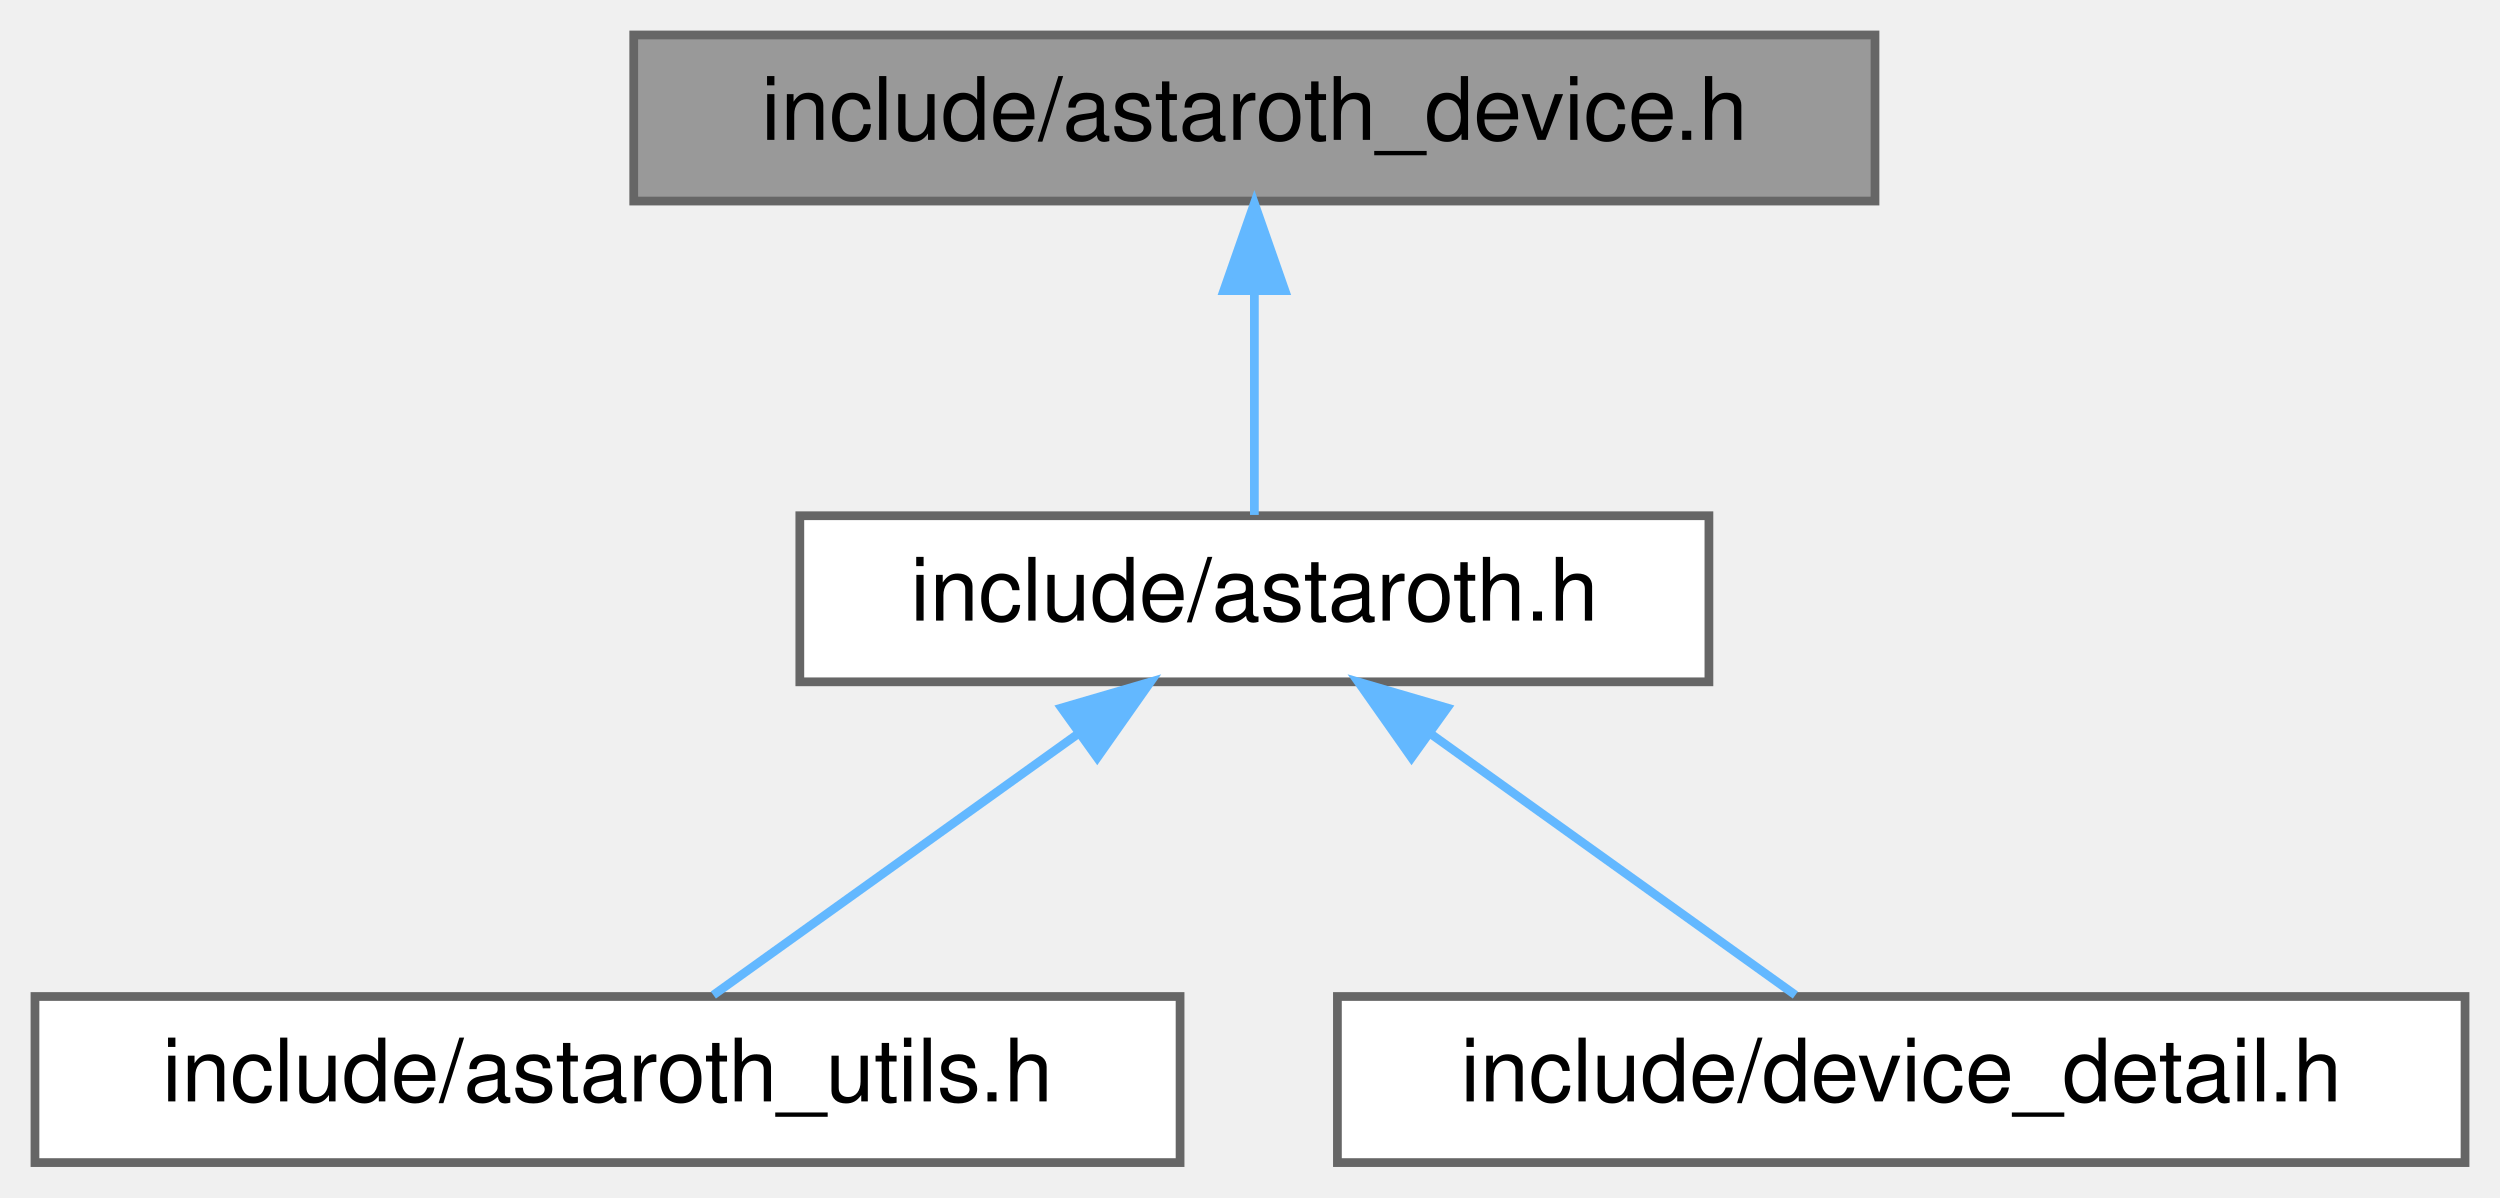
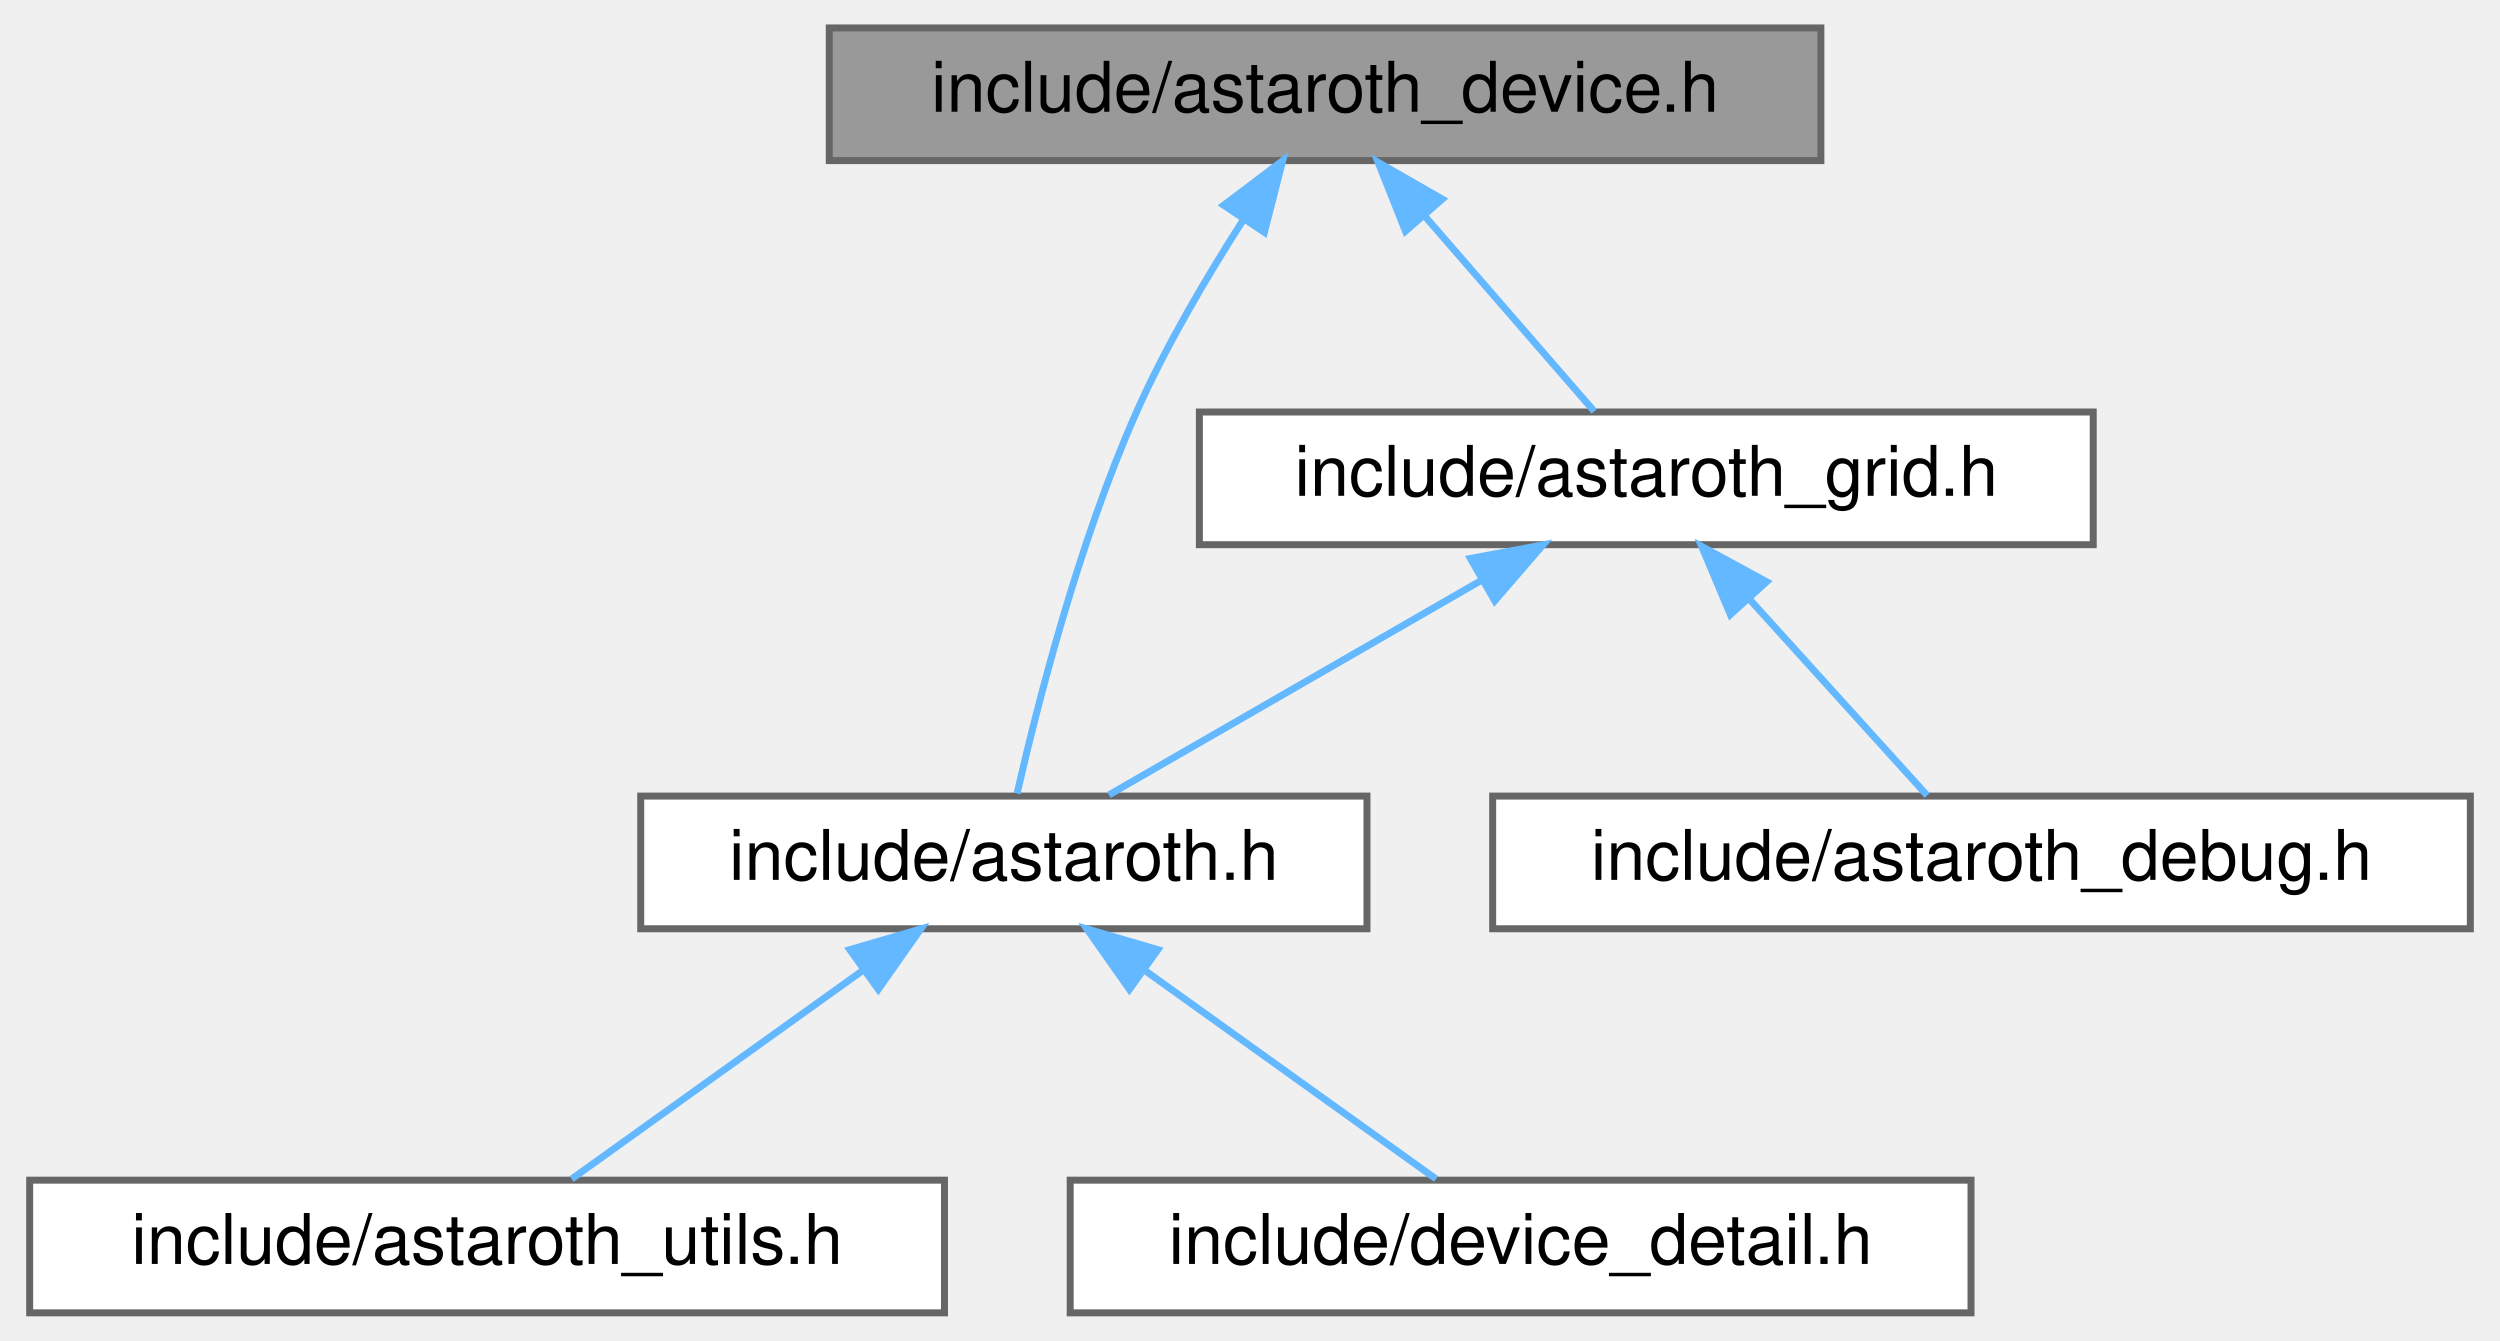
- <svg xmlns="http://www.w3.org/2000/svg" xmlns:xlink="http://www.w3.org/1999/xlink" width="286pt" height="137pt" viewBox="0.00 0.00 286.00 137.00">
-   <g id="graph0" class="graph" transform="scale(1 1) rotate(0) translate(4 133)">
+ <svg xmlns="http://www.w3.org/2000/svg" xmlns:xlink="http://www.w3.org/1999/xlink" width="358pt" height="192pt" viewBox="0.00 0.00 357.50 192.00">
+   <g id="graph0" class="graph" transform="scale(1 1) rotate(0) translate(4 188)">
    <g id="Node000001" class="node">
      <g id="a_Node000001">
        <a xlink:title=" ">
-           <polygon fill="#999999" stroke="#666666" points="210.5,-129 68.5,-129 68.5,-110 210.5,-110 210.5,-129" />
-           <text text-anchor="middle" x="139.5" y="-117" font-family="Helvetica,sans-Serif" font-size="10.00">include/astaroth_device.h</text>
+           <polygon fill="#999999" stroke="#666666" points="256.5,-184 114.5,-184 114.5,-165 256.5,-165 256.5,-184" />
+           <text text-anchor="middle" x="185.5" y="-172" font-family="Helvetica,sans-Serif" font-size="10.00">include/astaroth_device.h</text>
        </a>
      </g>
    </g>
    <g id="Node000002" class="node">
      <g id="a_Node000002">
        <a xlink:href="astaroth_8h.html" target="_top" xlink:title=" ">
          <polygon fill="white" stroke="#666666" points="191.5,-74 87.5,-74 87.5,-55 191.5,-55 191.5,-74" />
          <text text-anchor="middle" x="139.5" y="-62" font-family="Helvetica,sans-Serif" font-size="10.00">include/astaroth.h</text>
        </a>
      </g>
    </g>
    <g id="edge1_Node000001_Node000002" class="edge">
      <g id="a_edge1_Node000001_Node000002">
        <a xlink:title=" ">
-           <path fill="none" stroke="#63b8ff" d="M139.5,-99.66C139.5,-90.93 139.5,-80.99 139.5,-74.09" />
-           <polygon fill="#63b8ff" stroke="#63b8ff" points="136,-99.75 139.5,-109.75 143,-99.75 136,-99.75" />
+           <path fill="none" stroke="#63b8ff" d="M173.79,-156.52C168.6,-148.44 162.72,-138.5 158.5,-129 150.18,-110.28 144.25,-86.89 141.4,-74.38" />
+           <polygon fill="#63b8ff" stroke="#63b8ff" points="170.98,-158.61 179.43,-164.99 176.81,-154.73 170.98,-158.61" />
+         </a>
+       </g>
+     </g>
+     <g id="Node000005" class="node">
+       <g id="a_Node000005">
+         <a xlink:href="astaroth__grid_8h.html" target="_top" xlink:title=" ">
+           <polygon fill="white" stroke="#666666" points="295.5,-129 167.5,-129 167.5,-110 295.5,-110 295.5,-129" />
+           <text text-anchor="middle" x="231.5" y="-117" font-family="Helvetica,sans-Serif" font-size="10.00">include/astaroth_grid.h</text>
+         </a>
+       </g>
+     </g>
+     <g id="edge4_Node000001_Node000005" class="edge">
+       <g id="a_edge4_Node000001_Node000005">
+         <a xlink:title=" ">
+           <path fill="none" stroke="#63b8ff" d="M199.86,-156.96C207.87,-147.72 217.53,-136.6 224.05,-129.09" />
+           <polygon fill="#63b8ff" stroke="#63b8ff" points="197.01,-154.9 193.1,-164.75 202.29,-159.49 197.01,-154.9" />
        </a>
      </g>
    </g>
    <g id="Node000003" class="node">
      <g id="a_Node000003">
        <a xlink:href="astaroth__utils_8h.html" target="_top" xlink:title="Functions for loading and updating AcMeshInfo.">
          <polygon fill="white" stroke="#666666" points="131,-19 0,-19 0,0 131,0 131,-19" />
          <text text-anchor="middle" x="65.5" y="-7" font-family="Helvetica,sans-Serif" font-size="10.00">include/astaroth_utils.h</text>
        </a>
      </g>
    </g>
    <g id="edge2_Node000002_Node000003" class="edge">
      <g id="a_edge2_Node000002_Node000003">
        <a xlink:title=" ">
          <path fill="none" stroke="#63b8ff" d="M119.47,-49.15C106.09,-39.57 88.94,-27.29 77.61,-19.17" />
          <polygon fill="#63b8ff" stroke="#63b8ff" points="117.44,-52.01 127.61,-54.98 121.52,-46.32 117.44,-52.01" />
        </a>
      </g>
    </g>
    <g id="Node000004" class="node">
      <g id="a_Node000004">
        <a xlink:href="device__detail_8h.html" target="_top" xlink:title=" ">
          <polygon fill="white" stroke="#666666" points="278,-19 149,-19 149,0 278,0 278,-19" />
          <text text-anchor="middle" x="213.5" y="-7" font-family="Helvetica,sans-Serif" font-size="10.00">include/device_detail.h</text>
        </a>
      </g>
    </g>
    <g id="edge3_Node000002_Node000004" class="edge">
      <g id="a_edge3_Node000002_Node000004">
        <a xlink:title=" ">
          <path fill="none" stroke="#63b8ff" d="M159.53,-49.15C172.91,-39.57 190.06,-27.29 201.39,-19.17" />
          <polygon fill="#63b8ff" stroke="#63b8ff" points="157.48,-46.32 151.39,-54.98 161.56,-52.01 157.48,-46.32" />
        </a>
      </g>
    </g>
+     <g id="edge5_Node000005_Node000002" class="edge">
+       <g id="a_edge5_Node000005_Node000002">
+         <a xlink:title=" ">
+           <path fill="none" stroke="#63b8ff" d="M208.01,-104.97C191.19,-95.28 169.05,-82.52 154.55,-74.17" />
+           <polygon fill="#63b8ff" stroke="#63b8ff" points="206.31,-108.03 216.72,-109.98 209.8,-101.96 206.31,-108.03" />
+         </a>
+       </g>
+     </g>
+     <g id="Node000006" class="node">
+       <g id="a_Node000006">
+         <a xlink:href="astaroth__debug_8h.html" target="_top" xlink:title=" ">
+           <polygon fill="white" stroke="#666666" points="349.5,-74 209.5,-74 209.5,-55 349.5,-55 349.5,-74" />
+           <text text-anchor="middle" x="279.5" y="-62" font-family="Helvetica,sans-Serif" font-size="10.00">include/astaroth_debug.h</text>
+         </a>
+       </g>
+     </g>
+     <g id="edge6_Node000005_Node000006" class="edge">
+       <g id="a_edge6_Node000005_Node000006">
+         <a xlink:title=" ">
+           <path fill="none" stroke="#63b8ff" d="M246.23,-102.24C254.64,-92.95 264.85,-81.68 271.72,-74.09" />
+           <polygon fill="#63b8ff" stroke="#63b8ff" points="243.54,-99.99 239.43,-109.75 248.73,-104.69 243.54,-99.99" />
+         </a>
+       </g>
+     </g>
  </g>
</svg>
